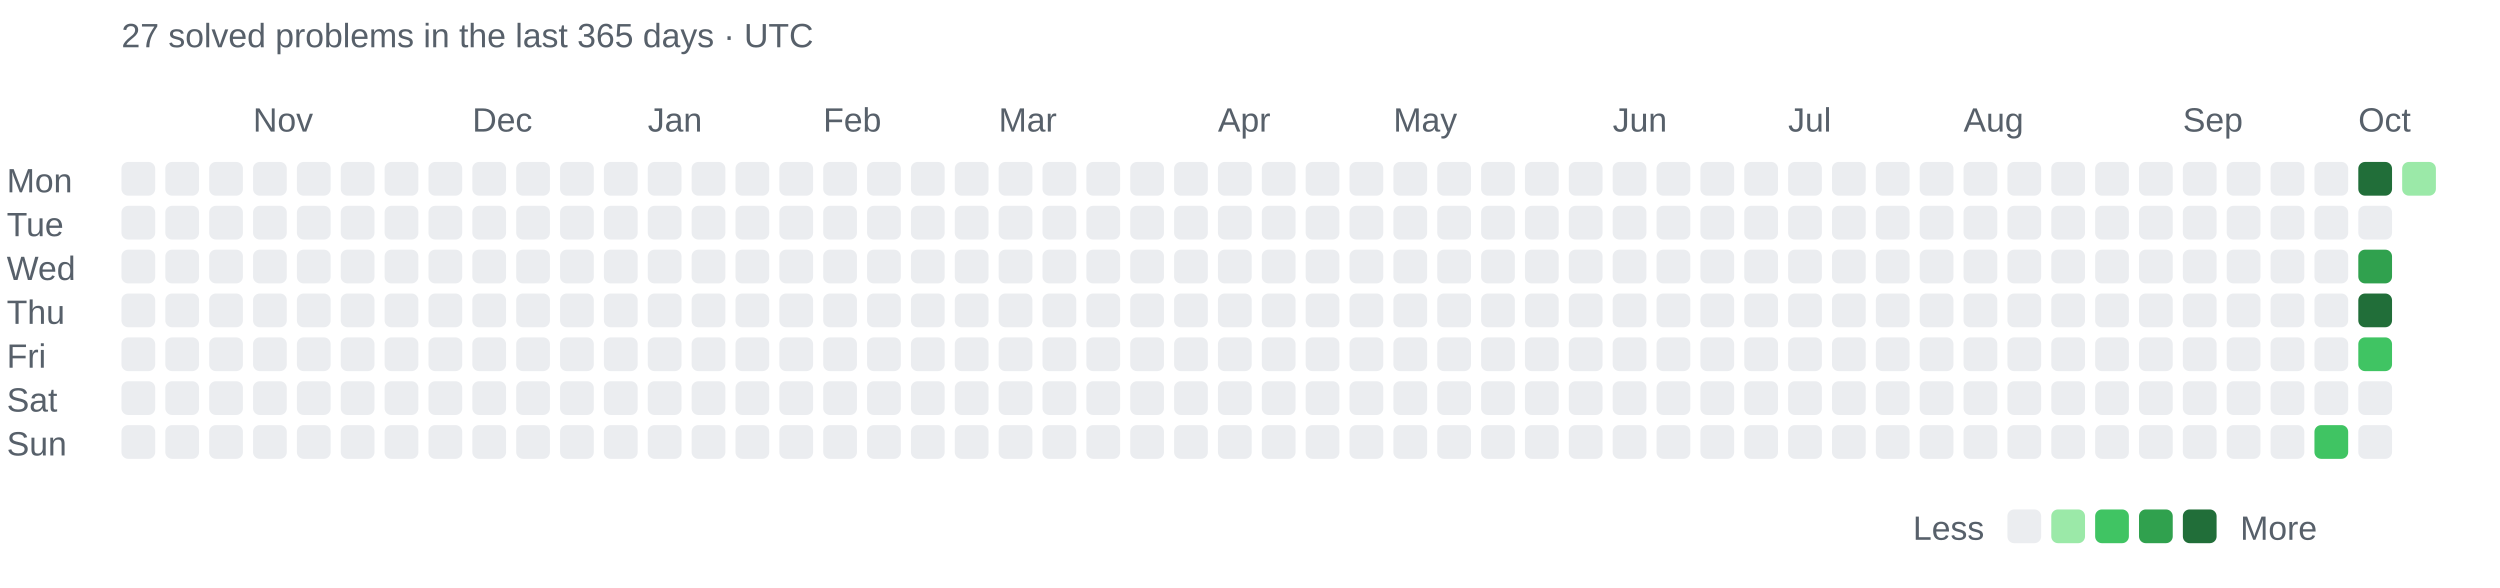
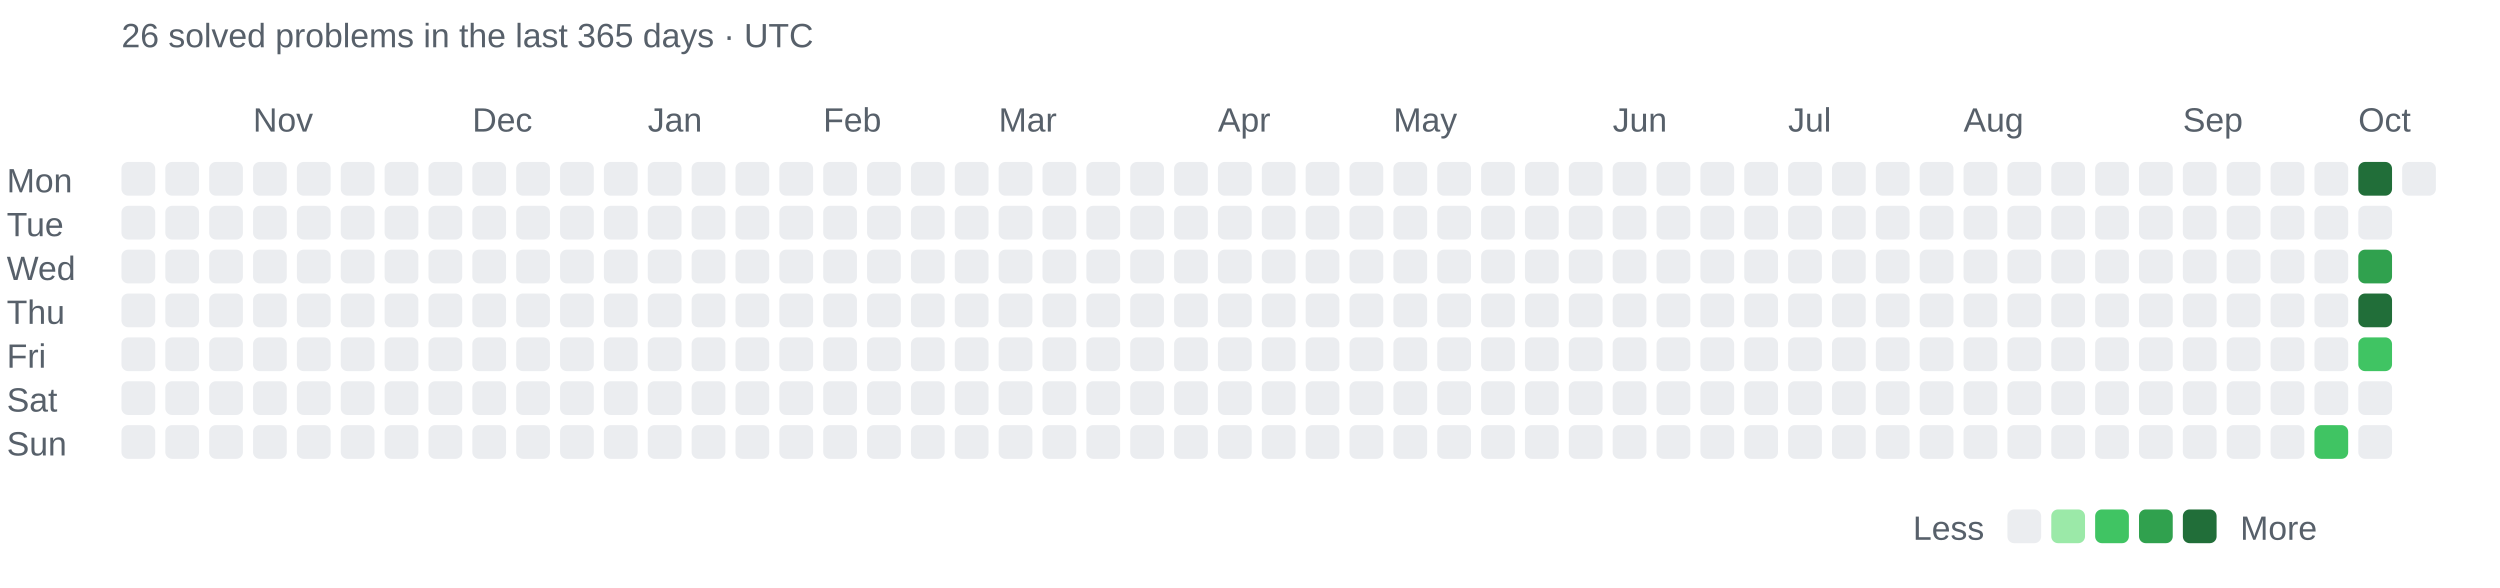
<svg xmlns="http://www.w3.org/2000/svg" width="741" height="174" viewBox="0 0 741 174" role="img" aria-labelledby="title description">
  <g font-family="Arial, sans-serif" font-size="10" fill="#57606a">
-     <text x="36" y="14">27 solved problems in the last 365 days · UTC</text>
+     <text x="36" y="14">26 solved problems in the last 365 days · UTC</text>
    <text x="2" y="57">Mon</text>
    <text x="2" y="70">Tue</text>
    <text x="2" y="83">Wed</text>
    <text x="2" y="96">Thu</text>
    <text x="2" y="109">Fri</text>
    <text x="2" y="122">Sat</text>
    <text x="2" y="135">Sun</text>
    <rect x="36" y="48" width="10" height="10" rx="2" fill="#ebedf0" data-date="2025-10-06" data-count="0" />
    <rect x="36" y="61" width="10" height="10" rx="2" fill="#ebedf0" data-date="2025-10-07" data-count="0" />
    <rect x="36" y="74" width="10" height="10" rx="2" fill="#ebedf0" data-date="2025-10-08" data-count="0" />
    <rect x="36" y="87" width="10" height="10" rx="2" fill="#ebedf0" data-date="2025-10-09" data-count="0" />
    <rect x="36" y="100" width="10" height="10" rx="2" fill="#ebedf0" data-date="2025-10-10" data-count="0" />
    <rect x="36" y="113" width="10" height="10" rx="2" fill="#ebedf0" data-date="2025-10-11" data-count="0" />
    <rect x="36" y="126" width="10" height="10" rx="2" fill="#ebedf0" data-date="2025-10-12" data-count="0" />
    <rect x="49" y="48" width="10" height="10" rx="2" fill="#ebedf0" data-date="2025-10-13" data-count="0" />
    <rect x="49" y="61" width="10" height="10" rx="2" fill="#ebedf0" data-date="2025-10-14" data-count="0" />
    <rect x="49" y="74" width="10" height="10" rx="2" fill="#ebedf0" data-date="2025-10-15" data-count="0" />
    <rect x="49" y="87" width="10" height="10" rx="2" fill="#ebedf0" data-date="2025-10-16" data-count="0" />
    <rect x="49" y="100" width="10" height="10" rx="2" fill="#ebedf0" data-date="2025-10-17" data-count="0" />
    <rect x="49" y="113" width="10" height="10" rx="2" fill="#ebedf0" data-date="2025-10-18" data-count="0" />
    <rect x="49" y="126" width="10" height="10" rx="2" fill="#ebedf0" data-date="2025-10-19" data-count="0" />
    <rect x="62" y="48" width="10" height="10" rx="2" fill="#ebedf0" data-date="2025-10-20" data-count="0" />
    <rect x="62" y="61" width="10" height="10" rx="2" fill="#ebedf0" data-date="2025-10-21" data-count="0" />
    <rect x="62" y="74" width="10" height="10" rx="2" fill="#ebedf0" data-date="2025-10-22" data-count="0" />
    <rect x="62" y="87" width="10" height="10" rx="2" fill="#ebedf0" data-date="2025-10-23" data-count="0" />
    <rect x="62" y="100" width="10" height="10" rx="2" fill="#ebedf0" data-date="2025-10-24" data-count="0" />
    <rect x="62" y="113" width="10" height="10" rx="2" fill="#ebedf0" data-date="2025-10-25" data-count="0" />
    <rect x="62" y="126" width="10" height="10" rx="2" fill="#ebedf0" data-date="2025-10-26" data-count="0" />
    <rect x="75" y="48" width="10" height="10" rx="2" fill="#ebedf0" data-date="2025-10-27" data-count="0" />
    <rect x="75" y="61" width="10" height="10" rx="2" fill="#ebedf0" data-date="2025-10-28" data-count="0" />
    <rect x="75" y="74" width="10" height="10" rx="2" fill="#ebedf0" data-date="2025-10-29" data-count="0" />
    <rect x="75" y="87" width="10" height="10" rx="2" fill="#ebedf0" data-date="2025-10-30" data-count="0" />
    <rect x="75" y="100" width="10" height="10" rx="2" fill="#ebedf0" data-date="2025-10-31" data-count="0" />
    <text x="75" y="39">Nov</text>
    <rect x="75" y="113" width="10" height="10" rx="2" fill="#ebedf0" data-date="2025-11-01" data-count="0" />
    <rect x="75" y="126" width="10" height="10" rx="2" fill="#ebedf0" data-date="2025-11-02" data-count="0" />
    <rect x="88" y="48" width="10" height="10" rx="2" fill="#ebedf0" data-date="2025-11-03" data-count="0" />
    <rect x="88" y="61" width="10" height="10" rx="2" fill="#ebedf0" data-date="2025-11-04" data-count="0" />
    <rect x="88" y="74" width="10" height="10" rx="2" fill="#ebedf0" data-date="2025-11-05" data-count="0" />
    <rect x="88" y="87" width="10" height="10" rx="2" fill="#ebedf0" data-date="2025-11-06" data-count="0" />
    <rect x="88" y="100" width="10" height="10" rx="2" fill="#ebedf0" data-date="2025-11-07" data-count="0" />
    <rect x="88" y="113" width="10" height="10" rx="2" fill="#ebedf0" data-date="2025-11-08" data-count="0" />
    <rect x="88" y="126" width="10" height="10" rx="2" fill="#ebedf0" data-date="2025-11-09" data-count="0" />
    <rect x="101" y="48" width="10" height="10" rx="2" fill="#ebedf0" data-date="2025-11-10" data-count="0" />
    <rect x="101" y="61" width="10" height="10" rx="2" fill="#ebedf0" data-date="2025-11-11" data-count="0" />
    <rect x="101" y="74" width="10" height="10" rx="2" fill="#ebedf0" data-date="2025-11-12" data-count="0" />
    <rect x="101" y="87" width="10" height="10" rx="2" fill="#ebedf0" data-date="2025-11-13" data-count="0" />
    <rect x="101" y="100" width="10" height="10" rx="2" fill="#ebedf0" data-date="2025-11-14" data-count="0" />
    <rect x="101" y="113" width="10" height="10" rx="2" fill="#ebedf0" data-date="2025-11-15" data-count="0" />
    <rect x="101" y="126" width="10" height="10" rx="2" fill="#ebedf0" data-date="2025-11-16" data-count="0" />
    <rect x="114" y="48" width="10" height="10" rx="2" fill="#ebedf0" data-date="2025-11-17" data-count="0" />
    <rect x="114" y="61" width="10" height="10" rx="2" fill="#ebedf0" data-date="2025-11-18" data-count="0" />
    <rect x="114" y="74" width="10" height="10" rx="2" fill="#ebedf0" data-date="2025-11-19" data-count="0" />
    <rect x="114" y="87" width="10" height="10" rx="2" fill="#ebedf0" data-date="2025-11-20" data-count="0" />
    <rect x="114" y="100" width="10" height="10" rx="2" fill="#ebedf0" data-date="2025-11-21" data-count="0" />
    <rect x="114" y="113" width="10" height="10" rx="2" fill="#ebedf0" data-date="2025-11-22" data-count="0" />
    <rect x="114" y="126" width="10" height="10" rx="2" fill="#ebedf0" data-date="2025-11-23" data-count="0" />
    <rect x="127" y="48" width="10" height="10" rx="2" fill="#ebedf0" data-date="2025-11-24" data-count="0" />
    <rect x="127" y="61" width="10" height="10" rx="2" fill="#ebedf0" data-date="2025-11-25" data-count="0" />
    <rect x="127" y="74" width="10" height="10" rx="2" fill="#ebedf0" data-date="2025-11-26" data-count="0" />
    <rect x="127" y="87" width="10" height="10" rx="2" fill="#ebedf0" data-date="2025-11-27" data-count="0" />
    <rect x="127" y="100" width="10" height="10" rx="2" fill="#ebedf0" data-date="2025-11-28" data-count="0" />
    <rect x="127" y="113" width="10" height="10" rx="2" fill="#ebedf0" data-date="2025-11-29" data-count="0" />
    <rect x="127" y="126" width="10" height="10" rx="2" fill="#ebedf0" data-date="2025-11-30" data-count="0" />
    <text x="140" y="39">Dec</text>
    <rect x="140" y="48" width="10" height="10" rx="2" fill="#ebedf0" data-date="2025-12-01" data-count="0" />
    <rect x="140" y="61" width="10" height="10" rx="2" fill="#ebedf0" data-date="2025-12-02" data-count="0" />
    <rect x="140" y="74" width="10" height="10" rx="2" fill="#ebedf0" data-date="2025-12-03" data-count="0" />
    <rect x="140" y="87" width="10" height="10" rx="2" fill="#ebedf0" data-date="2025-12-04" data-count="0" />
    <rect x="140" y="100" width="10" height="10" rx="2" fill="#ebedf0" data-date="2025-12-05" data-count="0" />
    <rect x="140" y="113" width="10" height="10" rx="2" fill="#ebedf0" data-date="2025-12-06" data-count="0" />
    <rect x="140" y="126" width="10" height="10" rx="2" fill="#ebedf0" data-date="2025-12-07" data-count="0" />
    <rect x="153" y="48" width="10" height="10" rx="2" fill="#ebedf0" data-date="2025-12-08" data-count="0" />
    <rect x="153" y="61" width="10" height="10" rx="2" fill="#ebedf0" data-date="2025-12-09" data-count="0" />
    <rect x="153" y="74" width="10" height="10" rx="2" fill="#ebedf0" data-date="2025-12-10" data-count="0" />
    <rect x="153" y="87" width="10" height="10" rx="2" fill="#ebedf0" data-date="2025-12-11" data-count="0" />
    <rect x="153" y="100" width="10" height="10" rx="2" fill="#ebedf0" data-date="2025-12-12" data-count="0" />
    <rect x="153" y="113" width="10" height="10" rx="2" fill="#ebedf0" data-date="2025-12-13" data-count="0" />
    <rect x="153" y="126" width="10" height="10" rx="2" fill="#ebedf0" data-date="2025-12-14" data-count="0" />
    <rect x="166" y="48" width="10" height="10" rx="2" fill="#ebedf0" data-date="2025-12-15" data-count="0" />
    <rect x="166" y="61" width="10" height="10" rx="2" fill="#ebedf0" data-date="2025-12-16" data-count="0" />
    <rect x="166" y="74" width="10" height="10" rx="2" fill="#ebedf0" data-date="2025-12-17" data-count="0" />
    <rect x="166" y="87" width="10" height="10" rx="2" fill="#ebedf0" data-date="2025-12-18" data-count="0" />
    <rect x="166" y="100" width="10" height="10" rx="2" fill="#ebedf0" data-date="2025-12-19" data-count="0" />
    <rect x="166" y="113" width="10" height="10" rx="2" fill="#ebedf0" data-date="2025-12-20" data-count="0" />
    <rect x="166" y="126" width="10" height="10" rx="2" fill="#ebedf0" data-date="2025-12-21" data-count="0" />
    <rect x="179" y="48" width="10" height="10" rx="2" fill="#ebedf0" data-date="2025-12-22" data-count="0" />
    <rect x="179" y="61" width="10" height="10" rx="2" fill="#ebedf0" data-date="2025-12-23" data-count="0" />
    <rect x="179" y="74" width="10" height="10" rx="2" fill="#ebedf0" data-date="2025-12-24" data-count="0" />
    <rect x="179" y="87" width="10" height="10" rx="2" fill="#ebedf0" data-date="2025-12-25" data-count="0" />
    <rect x="179" y="100" width="10" height="10" rx="2" fill="#ebedf0" data-date="2025-12-26" data-count="0" />
    <rect x="179" y="113" width="10" height="10" rx="2" fill="#ebedf0" data-date="2025-12-27" data-count="0" />
    <rect x="179" y="126" width="10" height="10" rx="2" fill="#ebedf0" data-date="2025-12-28" data-count="0" />
    <rect x="192" y="48" width="10" height="10" rx="2" fill="#ebedf0" data-date="2025-12-29" data-count="0" />
    <rect x="192" y="61" width="10" height="10" rx="2" fill="#ebedf0" data-date="2025-12-30" data-count="0" />
    <rect x="192" y="74" width="10" height="10" rx="2" fill="#ebedf0" data-date="2025-12-31" data-count="0" />
    <text x="192" y="39">Jan</text>
    <rect x="192" y="87" width="10" height="10" rx="2" fill="#ebedf0" data-date="2026-01-01" data-count="0" />
    <rect x="192" y="100" width="10" height="10" rx="2" fill="#ebedf0" data-date="2026-01-02" data-count="0" />
    <rect x="192" y="113" width="10" height="10" rx="2" fill="#ebedf0" data-date="2026-01-03" data-count="0" />
    <rect x="192" y="126" width="10" height="10" rx="2" fill="#ebedf0" data-date="2026-01-04" data-count="0" />
    <rect x="205" y="48" width="10" height="10" rx="2" fill="#ebedf0" data-date="2026-01-05" data-count="0" />
    <rect x="205" y="61" width="10" height="10" rx="2" fill="#ebedf0" data-date="2026-01-06" data-count="0" />
    <rect x="205" y="74" width="10" height="10" rx="2" fill="#ebedf0" data-date="2026-01-07" data-count="0" />
    <rect x="205" y="87" width="10" height="10" rx="2" fill="#ebedf0" data-date="2026-01-08" data-count="0" />
    <rect x="205" y="100" width="10" height="10" rx="2" fill="#ebedf0" data-date="2026-01-09" data-count="0" />
    <rect x="205" y="113" width="10" height="10" rx="2" fill="#ebedf0" data-date="2026-01-10" data-count="0" />
    <rect x="205" y="126" width="10" height="10" rx="2" fill="#ebedf0" data-date="2026-01-11" data-count="0" />
    <rect x="218" y="48" width="10" height="10" rx="2" fill="#ebedf0" data-date="2026-01-12" data-count="0" />
    <rect x="218" y="61" width="10" height="10" rx="2" fill="#ebedf0" data-date="2026-01-13" data-count="0" />
    <rect x="218" y="74" width="10" height="10" rx="2" fill="#ebedf0" data-date="2026-01-14" data-count="0" />
    <rect x="218" y="87" width="10" height="10" rx="2" fill="#ebedf0" data-date="2026-01-15" data-count="0" />
    <rect x="218" y="100" width="10" height="10" rx="2" fill="#ebedf0" data-date="2026-01-16" data-count="0" />
    <rect x="218" y="113" width="10" height="10" rx="2" fill="#ebedf0" data-date="2026-01-17" data-count="0" />
    <rect x="218" y="126" width="10" height="10" rx="2" fill="#ebedf0" data-date="2026-01-18" data-count="0" />
    <rect x="231" y="48" width="10" height="10" rx="2" fill="#ebedf0" data-date="2026-01-19" data-count="0" />
    <rect x="231" y="61" width="10" height="10" rx="2" fill="#ebedf0" data-date="2026-01-20" data-count="0" />
    <rect x="231" y="74" width="10" height="10" rx="2" fill="#ebedf0" data-date="2026-01-21" data-count="0" />
    <rect x="231" y="87" width="10" height="10" rx="2" fill="#ebedf0" data-date="2026-01-22" data-count="0" />
    <rect x="231" y="100" width="10" height="10" rx="2" fill="#ebedf0" data-date="2026-01-23" data-count="0" />
    <rect x="231" y="113" width="10" height="10" rx="2" fill="#ebedf0" data-date="2026-01-24" data-count="0" />
    <rect x="231" y="126" width="10" height="10" rx="2" fill="#ebedf0" data-date="2026-01-25" data-count="0" />
    <rect x="244" y="48" width="10" height="10" rx="2" fill="#ebedf0" data-date="2026-01-26" data-count="0" />
    <rect x="244" y="61" width="10" height="10" rx="2" fill="#ebedf0" data-date="2026-01-27" data-count="0" />
    <rect x="244" y="74" width="10" height="10" rx="2" fill="#ebedf0" data-date="2026-01-28" data-count="0" />
    <rect x="244" y="87" width="10" height="10" rx="2" fill="#ebedf0" data-date="2026-01-29" data-count="0" />
    <rect x="244" y="100" width="10" height="10" rx="2" fill="#ebedf0" data-date="2026-01-30" data-count="0" />
    <rect x="244" y="113" width="10" height="10" rx="2" fill="#ebedf0" data-date="2026-01-31" data-count="0" />
    <text x="244" y="39">Feb</text>
    <rect x="244" y="126" width="10" height="10" rx="2" fill="#ebedf0" data-date="2026-02-01" data-count="0" />
    <rect x="257" y="48" width="10" height="10" rx="2" fill="#ebedf0" data-date="2026-02-02" data-count="0" />
    <rect x="257" y="61" width="10" height="10" rx="2" fill="#ebedf0" data-date="2026-02-03" data-count="0" />
    <rect x="257" y="74" width="10" height="10" rx="2" fill="#ebedf0" data-date="2026-02-04" data-count="0" />
    <rect x="257" y="87" width="10" height="10" rx="2" fill="#ebedf0" data-date="2026-02-05" data-count="0" />
    <rect x="257" y="100" width="10" height="10" rx="2" fill="#ebedf0" data-date="2026-02-06" data-count="0" />
    <rect x="257" y="113" width="10" height="10" rx="2" fill="#ebedf0" data-date="2026-02-07" data-count="0" />
    <rect x="257" y="126" width="10" height="10" rx="2" fill="#ebedf0" data-date="2026-02-08" data-count="0" />
    <rect x="270" y="48" width="10" height="10" rx="2" fill="#ebedf0" data-date="2026-02-09" data-count="0" />
    <rect x="270" y="61" width="10" height="10" rx="2" fill="#ebedf0" data-date="2026-02-10" data-count="0" />
    <rect x="270" y="74" width="10" height="10" rx="2" fill="#ebedf0" data-date="2026-02-11" data-count="0" />
    <rect x="270" y="87" width="10" height="10" rx="2" fill="#ebedf0" data-date="2026-02-12" data-count="0" />
    <rect x="270" y="100" width="10" height="10" rx="2" fill="#ebedf0" data-date="2026-02-13" data-count="0" />
    <rect x="270" y="113" width="10" height="10" rx="2" fill="#ebedf0" data-date="2026-02-14" data-count="0" />
    <rect x="270" y="126" width="10" height="10" rx="2" fill="#ebedf0" data-date="2026-02-15" data-count="0" />
    <rect x="283" y="48" width="10" height="10" rx="2" fill="#ebedf0" data-date="2026-02-16" data-count="0" />
    <rect x="283" y="61" width="10" height="10" rx="2" fill="#ebedf0" data-date="2026-02-17" data-count="0" />
    <rect x="283" y="74" width="10" height="10" rx="2" fill="#ebedf0" data-date="2026-02-18" data-count="0" />
    <rect x="283" y="87" width="10" height="10" rx="2" fill="#ebedf0" data-date="2026-02-19" data-count="0" />
    <rect x="283" y="100" width="10" height="10" rx="2" fill="#ebedf0" data-date="2026-02-20" data-count="0" />
    <rect x="283" y="113" width="10" height="10" rx="2" fill="#ebedf0" data-date="2026-02-21" data-count="0" />
    <rect x="283" y="126" width="10" height="10" rx="2" fill="#ebedf0" data-date="2026-02-22" data-count="0" />
    <rect x="296" y="48" width="10" height="10" rx="2" fill="#ebedf0" data-date="2026-02-23" data-count="0" />
    <rect x="296" y="61" width="10" height="10" rx="2" fill="#ebedf0" data-date="2026-02-24" data-count="0" />
    <rect x="296" y="74" width="10" height="10" rx="2" fill="#ebedf0" data-date="2026-02-25" data-count="0" />
    <rect x="296" y="87" width="10" height="10" rx="2" fill="#ebedf0" data-date="2026-02-26" data-count="0" />
    <rect x="296" y="100" width="10" height="10" rx="2" fill="#ebedf0" data-date="2026-02-27" data-count="0" />
    <rect x="296" y="113" width="10" height="10" rx="2" fill="#ebedf0" data-date="2026-02-28" data-count="0" />
    <text x="296" y="39">Mar</text>
    <rect x="296" y="126" width="10" height="10" rx="2" fill="#ebedf0" data-date="2026-03-01" data-count="0" />
    <rect x="309" y="48" width="10" height="10" rx="2" fill="#ebedf0" data-date="2026-03-02" data-count="0" />
    <rect x="309" y="61" width="10" height="10" rx="2" fill="#ebedf0" data-date="2026-03-03" data-count="0" />
    <rect x="309" y="74" width="10" height="10" rx="2" fill="#ebedf0" data-date="2026-03-04" data-count="0" />
    <rect x="309" y="87" width="10" height="10" rx="2" fill="#ebedf0" data-date="2026-03-05" data-count="0" />
    <rect x="309" y="100" width="10" height="10" rx="2" fill="#ebedf0" data-date="2026-03-06" data-count="0" />
    <rect x="309" y="113" width="10" height="10" rx="2" fill="#ebedf0" data-date="2026-03-07" data-count="0" />
    <rect x="309" y="126" width="10" height="10" rx="2" fill="#ebedf0" data-date="2026-03-08" data-count="0" />
    <rect x="322" y="48" width="10" height="10" rx="2" fill="#ebedf0" data-date="2026-03-09" data-count="0" />
    <rect x="322" y="61" width="10" height="10" rx="2" fill="#ebedf0" data-date="2026-03-10" data-count="0" />
    <rect x="322" y="74" width="10" height="10" rx="2" fill="#ebedf0" data-date="2026-03-11" data-count="0" />
    <rect x="322" y="87" width="10" height="10" rx="2" fill="#ebedf0" data-date="2026-03-12" data-count="0" />
    <rect x="322" y="100" width="10" height="10" rx="2" fill="#ebedf0" data-date="2026-03-13" data-count="0" />
    <rect x="322" y="113" width="10" height="10" rx="2" fill="#ebedf0" data-date="2026-03-14" data-count="0" />
    <rect x="322" y="126" width="10" height="10" rx="2" fill="#ebedf0" data-date="2026-03-15" data-count="0" />
    <rect x="335" y="48" width="10" height="10" rx="2" fill="#ebedf0" data-date="2026-03-16" data-count="0" />
    <rect x="335" y="61" width="10" height="10" rx="2" fill="#ebedf0" data-date="2026-03-17" data-count="0" />
    <rect x="335" y="74" width="10" height="10" rx="2" fill="#ebedf0" data-date="2026-03-18" data-count="0" />
    <rect x="335" y="87" width="10" height="10" rx="2" fill="#ebedf0" data-date="2026-03-19" data-count="0" />
    <rect x="335" y="100" width="10" height="10" rx="2" fill="#ebedf0" data-date="2026-03-20" data-count="0" />
    <rect x="335" y="113" width="10" height="10" rx="2" fill="#ebedf0" data-date="2026-03-21" data-count="0" />
    <rect x="335" y="126" width="10" height="10" rx="2" fill="#ebedf0" data-date="2026-03-22" data-count="0" />
    <rect x="348" y="48" width="10" height="10" rx="2" fill="#ebedf0" data-date="2026-03-23" data-count="0" />
    <rect x="348" y="61" width="10" height="10" rx="2" fill="#ebedf0" data-date="2026-03-24" data-count="0" />
    <rect x="348" y="74" width="10" height="10" rx="2" fill="#ebedf0" data-date="2026-03-25" data-count="0" />
    <rect x="348" y="87" width="10" height="10" rx="2" fill="#ebedf0" data-date="2026-03-26" data-count="0" />
    <rect x="348" y="100" width="10" height="10" rx="2" fill="#ebedf0" data-date="2026-03-27" data-count="0" />
    <rect x="348" y="113" width="10" height="10" rx="2" fill="#ebedf0" data-date="2026-03-28" data-count="0" />
    <rect x="348" y="126" width="10" height="10" rx="2" fill="#ebedf0" data-date="2026-03-29" data-count="0" />
    <rect x="361" y="48" width="10" height="10" rx="2" fill="#ebedf0" data-date="2026-03-30" data-count="0" />
    <rect x="361" y="61" width="10" height="10" rx="2" fill="#ebedf0" data-date="2026-03-31" data-count="0" />
    <text x="361" y="39">Apr</text>
    <rect x="361" y="74" width="10" height="10" rx="2" fill="#ebedf0" data-date="2026-04-01" data-count="0" />
    <rect x="361" y="87" width="10" height="10" rx="2" fill="#ebedf0" data-date="2026-04-02" data-count="0" />
    <rect x="361" y="100" width="10" height="10" rx="2" fill="#ebedf0" data-date="2026-04-03" data-count="0" />
    <rect x="361" y="113" width="10" height="10" rx="2" fill="#ebedf0" data-date="2026-04-04" data-count="0" />
    <rect x="361" y="126" width="10" height="10" rx="2" fill="#ebedf0" data-date="2026-04-05" data-count="0" />
    <rect x="374" y="48" width="10" height="10" rx="2" fill="#ebedf0" data-date="2026-04-06" data-count="0" />
    <rect x="374" y="61" width="10" height="10" rx="2" fill="#ebedf0" data-date="2026-04-07" data-count="0" />
    <rect x="374" y="74" width="10" height="10" rx="2" fill="#ebedf0" data-date="2026-04-08" data-count="0" />
    <rect x="374" y="87" width="10" height="10" rx="2" fill="#ebedf0" data-date="2026-04-09" data-count="0" />
    <rect x="374" y="100" width="10" height="10" rx="2" fill="#ebedf0" data-date="2026-04-10" data-count="0" />
    <rect x="374" y="113" width="10" height="10" rx="2" fill="#ebedf0" data-date="2026-04-11" data-count="0" />
    <rect x="374" y="126" width="10" height="10" rx="2" fill="#ebedf0" data-date="2026-04-12" data-count="0" />
    <rect x="387" y="48" width="10" height="10" rx="2" fill="#ebedf0" data-date="2026-04-13" data-count="0" />
    <rect x="387" y="61" width="10" height="10" rx="2" fill="#ebedf0" data-date="2026-04-14" data-count="0" />
    <rect x="387" y="74" width="10" height="10" rx="2" fill="#ebedf0" data-date="2026-04-15" data-count="0" />
    <rect x="387" y="87" width="10" height="10" rx="2" fill="#ebedf0" data-date="2026-04-16" data-count="0" />
    <rect x="387" y="100" width="10" height="10" rx="2" fill="#ebedf0" data-date="2026-04-17" data-count="0" />
    <rect x="387" y="113" width="10" height="10" rx="2" fill="#ebedf0" data-date="2026-04-18" data-count="0" />
    <rect x="387" y="126" width="10" height="10" rx="2" fill="#ebedf0" data-date="2026-04-19" data-count="0" />
    <rect x="400" y="48" width="10" height="10" rx="2" fill="#ebedf0" data-date="2026-04-20" data-count="0" />
    <rect x="400" y="61" width="10" height="10" rx="2" fill="#ebedf0" data-date="2026-04-21" data-count="0" />
    <rect x="400" y="74" width="10" height="10" rx="2" fill="#ebedf0" data-date="2026-04-22" data-count="0" />
    <rect x="400" y="87" width="10" height="10" rx="2" fill="#ebedf0" data-date="2026-04-23" data-count="0" />
    <rect x="400" y="100" width="10" height="10" rx="2" fill="#ebedf0" data-date="2026-04-24" data-count="0" />
    <rect x="400" y="113" width="10" height="10" rx="2" fill="#ebedf0" data-date="2026-04-25" data-count="0" />
    <rect x="400" y="126" width="10" height="10" rx="2" fill="#ebedf0" data-date="2026-04-26" data-count="0" />
    <rect x="413" y="48" width="10" height="10" rx="2" fill="#ebedf0" data-date="2026-04-27" data-count="0" />
    <rect x="413" y="61" width="10" height="10" rx="2" fill="#ebedf0" data-date="2026-04-28" data-count="0" />
    <rect x="413" y="74" width="10" height="10" rx="2" fill="#ebedf0" data-date="2026-04-29" data-count="0" />
    <rect x="413" y="87" width="10" height="10" rx="2" fill="#ebedf0" data-date="2026-04-30" data-count="0" />
    <text x="413" y="39">May</text>
    <rect x="413" y="100" width="10" height="10" rx="2" fill="#ebedf0" data-date="2026-05-01" data-count="0" />
    <rect x="413" y="113" width="10" height="10" rx="2" fill="#ebedf0" data-date="2026-05-02" data-count="0" />
    <rect x="413" y="126" width="10" height="10" rx="2" fill="#ebedf0" data-date="2026-05-03" data-count="0" />
    <rect x="426" y="48" width="10" height="10" rx="2" fill="#ebedf0" data-date="2026-05-04" data-count="0" />
    <rect x="426" y="61" width="10" height="10" rx="2" fill="#ebedf0" data-date="2026-05-05" data-count="0" />
    <rect x="426" y="74" width="10" height="10" rx="2" fill="#ebedf0" data-date="2026-05-06" data-count="0" />
    <rect x="426" y="87" width="10" height="10" rx="2" fill="#ebedf0" data-date="2026-05-07" data-count="0" />
    <rect x="426" y="100" width="10" height="10" rx="2" fill="#ebedf0" data-date="2026-05-08" data-count="0" />
    <rect x="426" y="113" width="10" height="10" rx="2" fill="#ebedf0" data-date="2026-05-09" data-count="0" />
    <rect x="426" y="126" width="10" height="10" rx="2" fill="#ebedf0" data-date="2026-05-10" data-count="0" />
    <rect x="439" y="48" width="10" height="10" rx="2" fill="#ebedf0" data-date="2026-05-11" data-count="0" />
    <rect x="439" y="61" width="10" height="10" rx="2" fill="#ebedf0" data-date="2026-05-12" data-count="0" />
    <rect x="439" y="74" width="10" height="10" rx="2" fill="#ebedf0" data-date="2026-05-13" data-count="0" />
    <rect x="439" y="87" width="10" height="10" rx="2" fill="#ebedf0" data-date="2026-05-14" data-count="0" />
    <rect x="439" y="100" width="10" height="10" rx="2" fill="#ebedf0" data-date="2026-05-15" data-count="0" />
    <rect x="439" y="113" width="10" height="10" rx="2" fill="#ebedf0" data-date="2026-05-16" data-count="0" />
    <rect x="439" y="126" width="10" height="10" rx="2" fill="#ebedf0" data-date="2026-05-17" data-count="0" />
    <rect x="452" y="48" width="10" height="10" rx="2" fill="#ebedf0" data-date="2026-05-18" data-count="0" />
    <rect x="452" y="61" width="10" height="10" rx="2" fill="#ebedf0" data-date="2026-05-19" data-count="0" />
    <rect x="452" y="74" width="10" height="10" rx="2" fill="#ebedf0" data-date="2026-05-20" data-count="0" />
    <rect x="452" y="87" width="10" height="10" rx="2" fill="#ebedf0" data-date="2026-05-21" data-count="0" />
    <rect x="452" y="100" width="10" height="10" rx="2" fill="#ebedf0" data-date="2026-05-22" data-count="0" />
    <rect x="452" y="113" width="10" height="10" rx="2" fill="#ebedf0" data-date="2026-05-23" data-count="0" />
    <rect x="452" y="126" width="10" height="10" rx="2" fill="#ebedf0" data-date="2026-05-24" data-count="0" />
    <rect x="465" y="48" width="10" height="10" rx="2" fill="#ebedf0" data-date="2026-05-25" data-count="0" />
    <rect x="465" y="61" width="10" height="10" rx="2" fill="#ebedf0" data-date="2026-05-26" data-count="0" />
    <rect x="465" y="74" width="10" height="10" rx="2" fill="#ebedf0" data-date="2026-05-27" data-count="0" />
    <rect x="465" y="87" width="10" height="10" rx="2" fill="#ebedf0" data-date="2026-05-28" data-count="0" />
    <rect x="465" y="100" width="10" height="10" rx="2" fill="#ebedf0" data-date="2026-05-29" data-count="0" />
    <rect x="465" y="113" width="10" height="10" rx="2" fill="#ebedf0" data-date="2026-05-30" data-count="0" />
    <rect x="465" y="126" width="10" height="10" rx="2" fill="#ebedf0" data-date="2026-05-31" data-count="0" />
    <text x="478" y="39">Jun</text>
    <rect x="478" y="48" width="10" height="10" rx="2" fill="#ebedf0" data-date="2026-06-01" data-count="0" />
    <rect x="478" y="61" width="10" height="10" rx="2" fill="#ebedf0" data-date="2026-06-02" data-count="0" />
    <rect x="478" y="74" width="10" height="10" rx="2" fill="#ebedf0" data-date="2026-06-03" data-count="0" />
    <rect x="478" y="87" width="10" height="10" rx="2" fill="#ebedf0" data-date="2026-06-04" data-count="0" />
    <rect x="478" y="100" width="10" height="10" rx="2" fill="#ebedf0" data-date="2026-06-05" data-count="0" />
    <rect x="478" y="113" width="10" height="10" rx="2" fill="#ebedf0" data-date="2026-06-06" data-count="0" />
    <rect x="478" y="126" width="10" height="10" rx="2" fill="#ebedf0" data-date="2026-06-07" data-count="0" />
    <rect x="491" y="48" width="10" height="10" rx="2" fill="#ebedf0" data-date="2026-06-08" data-count="0" />
    <rect x="491" y="61" width="10" height="10" rx="2" fill="#ebedf0" data-date="2026-06-09" data-count="0" />
    <rect x="491" y="74" width="10" height="10" rx="2" fill="#ebedf0" data-date="2026-06-10" data-count="0" />
    <rect x="491" y="87" width="10" height="10" rx="2" fill="#ebedf0" data-date="2026-06-11" data-count="0" />
    <rect x="491" y="100" width="10" height="10" rx="2" fill="#ebedf0" data-date="2026-06-12" data-count="0" />
    <rect x="491" y="113" width="10" height="10" rx="2" fill="#ebedf0" data-date="2026-06-13" data-count="0" />
    <rect x="491" y="126" width="10" height="10" rx="2" fill="#ebedf0" data-date="2026-06-14" data-count="0" />
    <rect x="504" y="48" width="10" height="10" rx="2" fill="#ebedf0" data-date="2026-06-15" data-count="0" />
    <rect x="504" y="61" width="10" height="10" rx="2" fill="#ebedf0" data-date="2026-06-16" data-count="0" />
    <rect x="504" y="74" width="10" height="10" rx="2" fill="#ebedf0" data-date="2026-06-17" data-count="0" />
    <rect x="504" y="87" width="10" height="10" rx="2" fill="#ebedf0" data-date="2026-06-18" data-count="0" />
    <rect x="504" y="100" width="10" height="10" rx="2" fill="#ebedf0" data-date="2026-06-19" data-count="0" />
    <rect x="504" y="113" width="10" height="10" rx="2" fill="#ebedf0" data-date="2026-06-20" data-count="0" />
    <rect x="504" y="126" width="10" height="10" rx="2" fill="#ebedf0" data-date="2026-06-21" data-count="0" />
    <rect x="517" y="48" width="10" height="10" rx="2" fill="#ebedf0" data-date="2026-06-22" data-count="0" />
    <rect x="517" y="61" width="10" height="10" rx="2" fill="#ebedf0" data-date="2026-06-23" data-count="0" />
    <rect x="517" y="74" width="10" height="10" rx="2" fill="#ebedf0" data-date="2026-06-24" data-count="0" />
    <rect x="517" y="87" width="10" height="10" rx="2" fill="#ebedf0" data-date="2026-06-25" data-count="0" />
    <rect x="517" y="100" width="10" height="10" rx="2" fill="#ebedf0" data-date="2026-06-26" data-count="0" />
    <rect x="517" y="113" width="10" height="10" rx="2" fill="#ebedf0" data-date="2026-06-27" data-count="0" />
    <rect x="517" y="126" width="10" height="10" rx="2" fill="#ebedf0" data-date="2026-06-28" data-count="0" />
    <rect x="530" y="48" width="10" height="10" rx="2" fill="#ebedf0" data-date="2026-06-29" data-count="0" />
    <rect x="530" y="61" width="10" height="10" rx="2" fill="#ebedf0" data-date="2026-06-30" data-count="0" />
    <text x="530" y="39">Jul</text>
    <rect x="530" y="74" width="10" height="10" rx="2" fill="#ebedf0" data-date="2026-07-01" data-count="0" />
    <rect x="530" y="87" width="10" height="10" rx="2" fill="#ebedf0" data-date="2026-07-02" data-count="0" />
    <rect x="530" y="100" width="10" height="10" rx="2" fill="#ebedf0" data-date="2026-07-03" data-count="0" />
    <rect x="530" y="113" width="10" height="10" rx="2" fill="#ebedf0" data-date="2026-07-04" data-count="0" />
    <rect x="530" y="126" width="10" height="10" rx="2" fill="#ebedf0" data-date="2026-07-05" data-count="0" />
    <rect x="543" y="48" width="10" height="10" rx="2" fill="#ebedf0" data-date="2026-07-06" data-count="0" />
    <rect x="543" y="61" width="10" height="10" rx="2" fill="#ebedf0" data-date="2026-07-07" data-count="0" />
    <rect x="543" y="74" width="10" height="10" rx="2" fill="#ebedf0" data-date="2026-07-08" data-count="0" />
    <rect x="543" y="87" width="10" height="10" rx="2" fill="#ebedf0" data-date="2026-07-09" data-count="0" />
    <rect x="543" y="100" width="10" height="10" rx="2" fill="#ebedf0" data-date="2026-07-10" data-count="0" />
    <rect x="543" y="113" width="10" height="10" rx="2" fill="#ebedf0" data-date="2026-07-11" data-count="0" />
    <rect x="543" y="126" width="10" height="10" rx="2" fill="#ebedf0" data-date="2026-07-12" data-count="0" />
    <rect x="556" y="48" width="10" height="10" rx="2" fill="#ebedf0" data-date="2026-07-13" data-count="0" />
    <rect x="556" y="61" width="10" height="10" rx="2" fill="#ebedf0" data-date="2026-07-14" data-count="0" />
    <rect x="556" y="74" width="10" height="10" rx="2" fill="#ebedf0" data-date="2026-07-15" data-count="0" />
    <rect x="556" y="87" width="10" height="10" rx="2" fill="#ebedf0" data-date="2026-07-16" data-count="0" />
    <rect x="556" y="100" width="10" height="10" rx="2" fill="#ebedf0" data-date="2026-07-17" data-count="0" />
    <rect x="556" y="113" width="10" height="10" rx="2" fill="#ebedf0" data-date="2026-07-18" data-count="0" />
    <rect x="556" y="126" width="10" height="10" rx="2" fill="#ebedf0" data-date="2026-07-19" data-count="0" />
    <rect x="569" y="48" width="10" height="10" rx="2" fill="#ebedf0" data-date="2026-07-20" data-count="0" />
    <rect x="569" y="61" width="10" height="10" rx="2" fill="#ebedf0" data-date="2026-07-21" data-count="0" />
    <rect x="569" y="74" width="10" height="10" rx="2" fill="#ebedf0" data-date="2026-07-22" data-count="0" />
    <rect x="569" y="87" width="10" height="10" rx="2" fill="#ebedf0" data-date="2026-07-23" data-count="0" />
    <rect x="569" y="100" width="10" height="10" rx="2" fill="#ebedf0" data-date="2026-07-24" data-count="0" />
    <rect x="569" y="113" width="10" height="10" rx="2" fill="#ebedf0" data-date="2026-07-25" data-count="0" />
    <rect x="569" y="126" width="10" height="10" rx="2" fill="#ebedf0" data-date="2026-07-26" data-count="0" />
    <rect x="582" y="48" width="10" height="10" rx="2" fill="#ebedf0" data-date="2026-07-27" data-count="0" />
    <rect x="582" y="61" width="10" height="10" rx="2" fill="#ebedf0" data-date="2026-07-28" data-count="0" />
    <rect x="582" y="74" width="10" height="10" rx="2" fill="#ebedf0" data-date="2026-07-29" data-count="0" />
    <rect x="582" y="87" width="10" height="10" rx="2" fill="#ebedf0" data-date="2026-07-30" data-count="0" />
    <rect x="582" y="100" width="10" height="10" rx="2" fill="#ebedf0" data-date="2026-07-31" data-count="0" />
    <text x="582" y="39">Aug</text>
    <rect x="582" y="113" width="10" height="10" rx="2" fill="#ebedf0" data-date="2026-08-01" data-count="0" />
    <rect x="582" y="126" width="10" height="10" rx="2" fill="#ebedf0" data-date="2026-08-02" data-count="0" />
    <rect x="595" y="48" width="10" height="10" rx="2" fill="#ebedf0" data-date="2026-08-03" data-count="0" />
    <rect x="595" y="61" width="10" height="10" rx="2" fill="#ebedf0" data-date="2026-08-04" data-count="0" />
    <rect x="595" y="74" width="10" height="10" rx="2" fill="#ebedf0" data-date="2026-08-05" data-count="0" />
    <rect x="595" y="87" width="10" height="10" rx="2" fill="#ebedf0" data-date="2026-08-06" data-count="0" />
    <rect x="595" y="100" width="10" height="10" rx="2" fill="#ebedf0" data-date="2026-08-07" data-count="0" />
    <rect x="595" y="113" width="10" height="10" rx="2" fill="#ebedf0" data-date="2026-08-08" data-count="0" />
    <rect x="595" y="126" width="10" height="10" rx="2" fill="#ebedf0" data-date="2026-08-09" data-count="0" />
    <rect x="608" y="48" width="10" height="10" rx="2" fill="#ebedf0" data-date="2026-08-10" data-count="0" />
    <rect x="608" y="61" width="10" height="10" rx="2" fill="#ebedf0" data-date="2026-08-11" data-count="0" />
    <rect x="608" y="74" width="10" height="10" rx="2" fill="#ebedf0" data-date="2026-08-12" data-count="0" />
    <rect x="608" y="87" width="10" height="10" rx="2" fill="#ebedf0" data-date="2026-08-13" data-count="0" />
    <rect x="608" y="100" width="10" height="10" rx="2" fill="#ebedf0" data-date="2026-08-14" data-count="0" />
    <rect x="608" y="113" width="10" height="10" rx="2" fill="#ebedf0" data-date="2026-08-15" data-count="0" />
    <rect x="608" y="126" width="10" height="10" rx="2" fill="#ebedf0" data-date="2026-08-16" data-count="0" />
    <rect x="621" y="48" width="10" height="10" rx="2" fill="#ebedf0" data-date="2026-08-17" data-count="0" />
    <rect x="621" y="61" width="10" height="10" rx="2" fill="#ebedf0" data-date="2026-08-18" data-count="0" />
    <rect x="621" y="74" width="10" height="10" rx="2" fill="#ebedf0" data-date="2026-08-19" data-count="0" />
    <rect x="621" y="87" width="10" height="10" rx="2" fill="#ebedf0" data-date="2026-08-20" data-count="0" />
    <rect x="621" y="100" width="10" height="10" rx="2" fill="#ebedf0" data-date="2026-08-21" data-count="0" />
    <rect x="621" y="113" width="10" height="10" rx="2" fill="#ebedf0" data-date="2026-08-22" data-count="0" />
    <rect x="621" y="126" width="10" height="10" rx="2" fill="#ebedf0" data-date="2026-08-23" data-count="0" />
    <rect x="634" y="48" width="10" height="10" rx="2" fill="#ebedf0" data-date="2026-08-24" data-count="0" />
    <rect x="634" y="61" width="10" height="10" rx="2" fill="#ebedf0" data-date="2026-08-25" data-count="0" />
    <rect x="634" y="74" width="10" height="10" rx="2" fill="#ebedf0" data-date="2026-08-26" data-count="0" />
    <rect x="634" y="87" width="10" height="10" rx="2" fill="#ebedf0" data-date="2026-08-27" data-count="0" />
    <rect x="634" y="100" width="10" height="10" rx="2" fill="#ebedf0" data-date="2026-08-28" data-count="0" />
    <rect x="634" y="113" width="10" height="10" rx="2" fill="#ebedf0" data-date="2026-08-29" data-count="0" />
    <rect x="634" y="126" width="10" height="10" rx="2" fill="#ebedf0" data-date="2026-08-30" data-count="0" />
    <rect x="647" y="48" width="10" height="10" rx="2" fill="#ebedf0" data-date="2026-08-31" data-count="0" />
    <text x="647" y="39">Sep</text>
    <rect x="647" y="61" width="10" height="10" rx="2" fill="#ebedf0" data-date="2026-09-01" data-count="0" />
    <rect x="647" y="74" width="10" height="10" rx="2" fill="#ebedf0" data-date="2026-09-02" data-count="0" />
    <rect x="647" y="87" width="10" height="10" rx="2" fill="#ebedf0" data-date="2026-09-03" data-count="0" />
    <rect x="647" y="100" width="10" height="10" rx="2" fill="#ebedf0" data-date="2026-09-04" data-count="0" />
    <rect x="647" y="113" width="10" height="10" rx="2" fill="#ebedf0" data-date="2026-09-05" data-count="0" />
    <rect x="647" y="126" width="10" height="10" rx="2" fill="#ebedf0" data-date="2026-09-06" data-count="0" />
    <rect x="660" y="48" width="10" height="10" rx="2" fill="#ebedf0" data-date="2026-09-07" data-count="0" />
    <rect x="660" y="61" width="10" height="10" rx="2" fill="#ebedf0" data-date="2026-09-08" data-count="0" />
    <rect x="660" y="74" width="10" height="10" rx="2" fill="#ebedf0" data-date="2026-09-09" data-count="0" />
    <rect x="660" y="87" width="10" height="10" rx="2" fill="#ebedf0" data-date="2026-09-10" data-count="0" />
    <rect x="660" y="100" width="10" height="10" rx="2" fill="#ebedf0" data-date="2026-09-11" data-count="0" />
    <rect x="660" y="113" width="10" height="10" rx="2" fill="#ebedf0" data-date="2026-09-12" data-count="0" />
    <rect x="660" y="126" width="10" height="10" rx="2" fill="#ebedf0" data-date="2026-09-13" data-count="0" />
    <rect x="673" y="48" width="10" height="10" rx="2" fill="#ebedf0" data-date="2026-09-14" data-count="0" />
    <rect x="673" y="61" width="10" height="10" rx="2" fill="#ebedf0" data-date="2026-09-15" data-count="0" />
    <rect x="673" y="74" width="10" height="10" rx="2" fill="#ebedf0" data-date="2026-09-16" data-count="0" />
    <rect x="673" y="87" width="10" height="10" rx="2" fill="#ebedf0" data-date="2026-09-17" data-count="0" />
    <rect x="673" y="100" width="10" height="10" rx="2" fill="#ebedf0" data-date="2026-09-18" data-count="0" />
    <rect x="673" y="113" width="10" height="10" rx="2" fill="#ebedf0" data-date="2026-09-19" data-count="0" />
    <rect x="673" y="126" width="10" height="10" rx="2" fill="#ebedf0" data-date="2026-09-20" data-count="0" />
    <rect x="686" y="48" width="10" height="10" rx="2" fill="#ebedf0" data-date="2026-09-21" data-count="0" />
    <rect x="686" y="61" width="10" height="10" rx="2" fill="#ebedf0" data-date="2026-09-22" data-count="0" />
    <rect x="686" y="74" width="10" height="10" rx="2" fill="#ebedf0" data-date="2026-09-23" data-count="0" />
    <rect x="686" y="87" width="10" height="10" rx="2" fill="#ebedf0" data-date="2026-09-24" data-count="0" />
    <rect x="686" y="100" width="10" height="10" rx="2" fill="#ebedf0" data-date="2026-09-25" data-count="0" />
    <rect x="686" y="113" width="10" height="10" rx="2" fill="#ebedf0" data-date="2026-09-26" data-count="0" />
    <rect x="686" y="126" width="10" height="10" rx="2" fill="#40c463" data-date="2026-09-27" data-count="3" />
    <rect x="699" y="48" width="10" height="10" rx="2" fill="#216e39" data-date="2026-09-28" data-count="8" />
    <rect x="699" y="61" width="10" height="10" rx="2" fill="#ebedf0" data-date="2026-09-29" data-count="0" />
    <rect x="699" y="74" width="10" height="10" rx="2" fill="#30a14e" data-date="2026-09-30" data-count="4" />
    <text x="699" y="39">Oct</text>
    <rect x="699" y="87" width="10" height="10" rx="2" fill="#216e39" data-date="2026-10-01" data-count="8" />
    <rect x="699" y="100" width="10" height="10" rx="2" fill="#40c463" data-date="2026-10-02" data-count="3" />
    <rect x="699" y="113" width="10" height="10" rx="2" fill="#ebedf0" data-date="2026-10-03" data-count="0" />
    <rect x="699" y="126" width="10" height="10" rx="2" fill="#ebedf0" data-date="2026-10-04" data-count="0" />
-     <rect x="712" y="48" width="10" height="10" rx="2" fill="#9be9a8" data-date="2026-10-05" data-count="1" />
+     <rect x="712" y="48" width="10" height="10" rx="2" fill="#ebedf0" data-date="2026-10-05" data-count="0" />
    <text x="567" y="160">Less</text>
    <rect x="595" y="151" width="10" height="10" rx="2" fill="#ebedf0" />
    <rect x="608" y="151" width="10" height="10" rx="2" fill="#9be9a8" />
    <rect x="621" y="151" width="10" height="10" rx="2" fill="#40c463" />
    <rect x="634" y="151" width="10" height="10" rx="2" fill="#30a14e" />
    <rect x="647" y="151" width="10" height="10" rx="2" fill="#216e39" />
    <text x="664" y="160">More</text>
  </g>
</svg>
